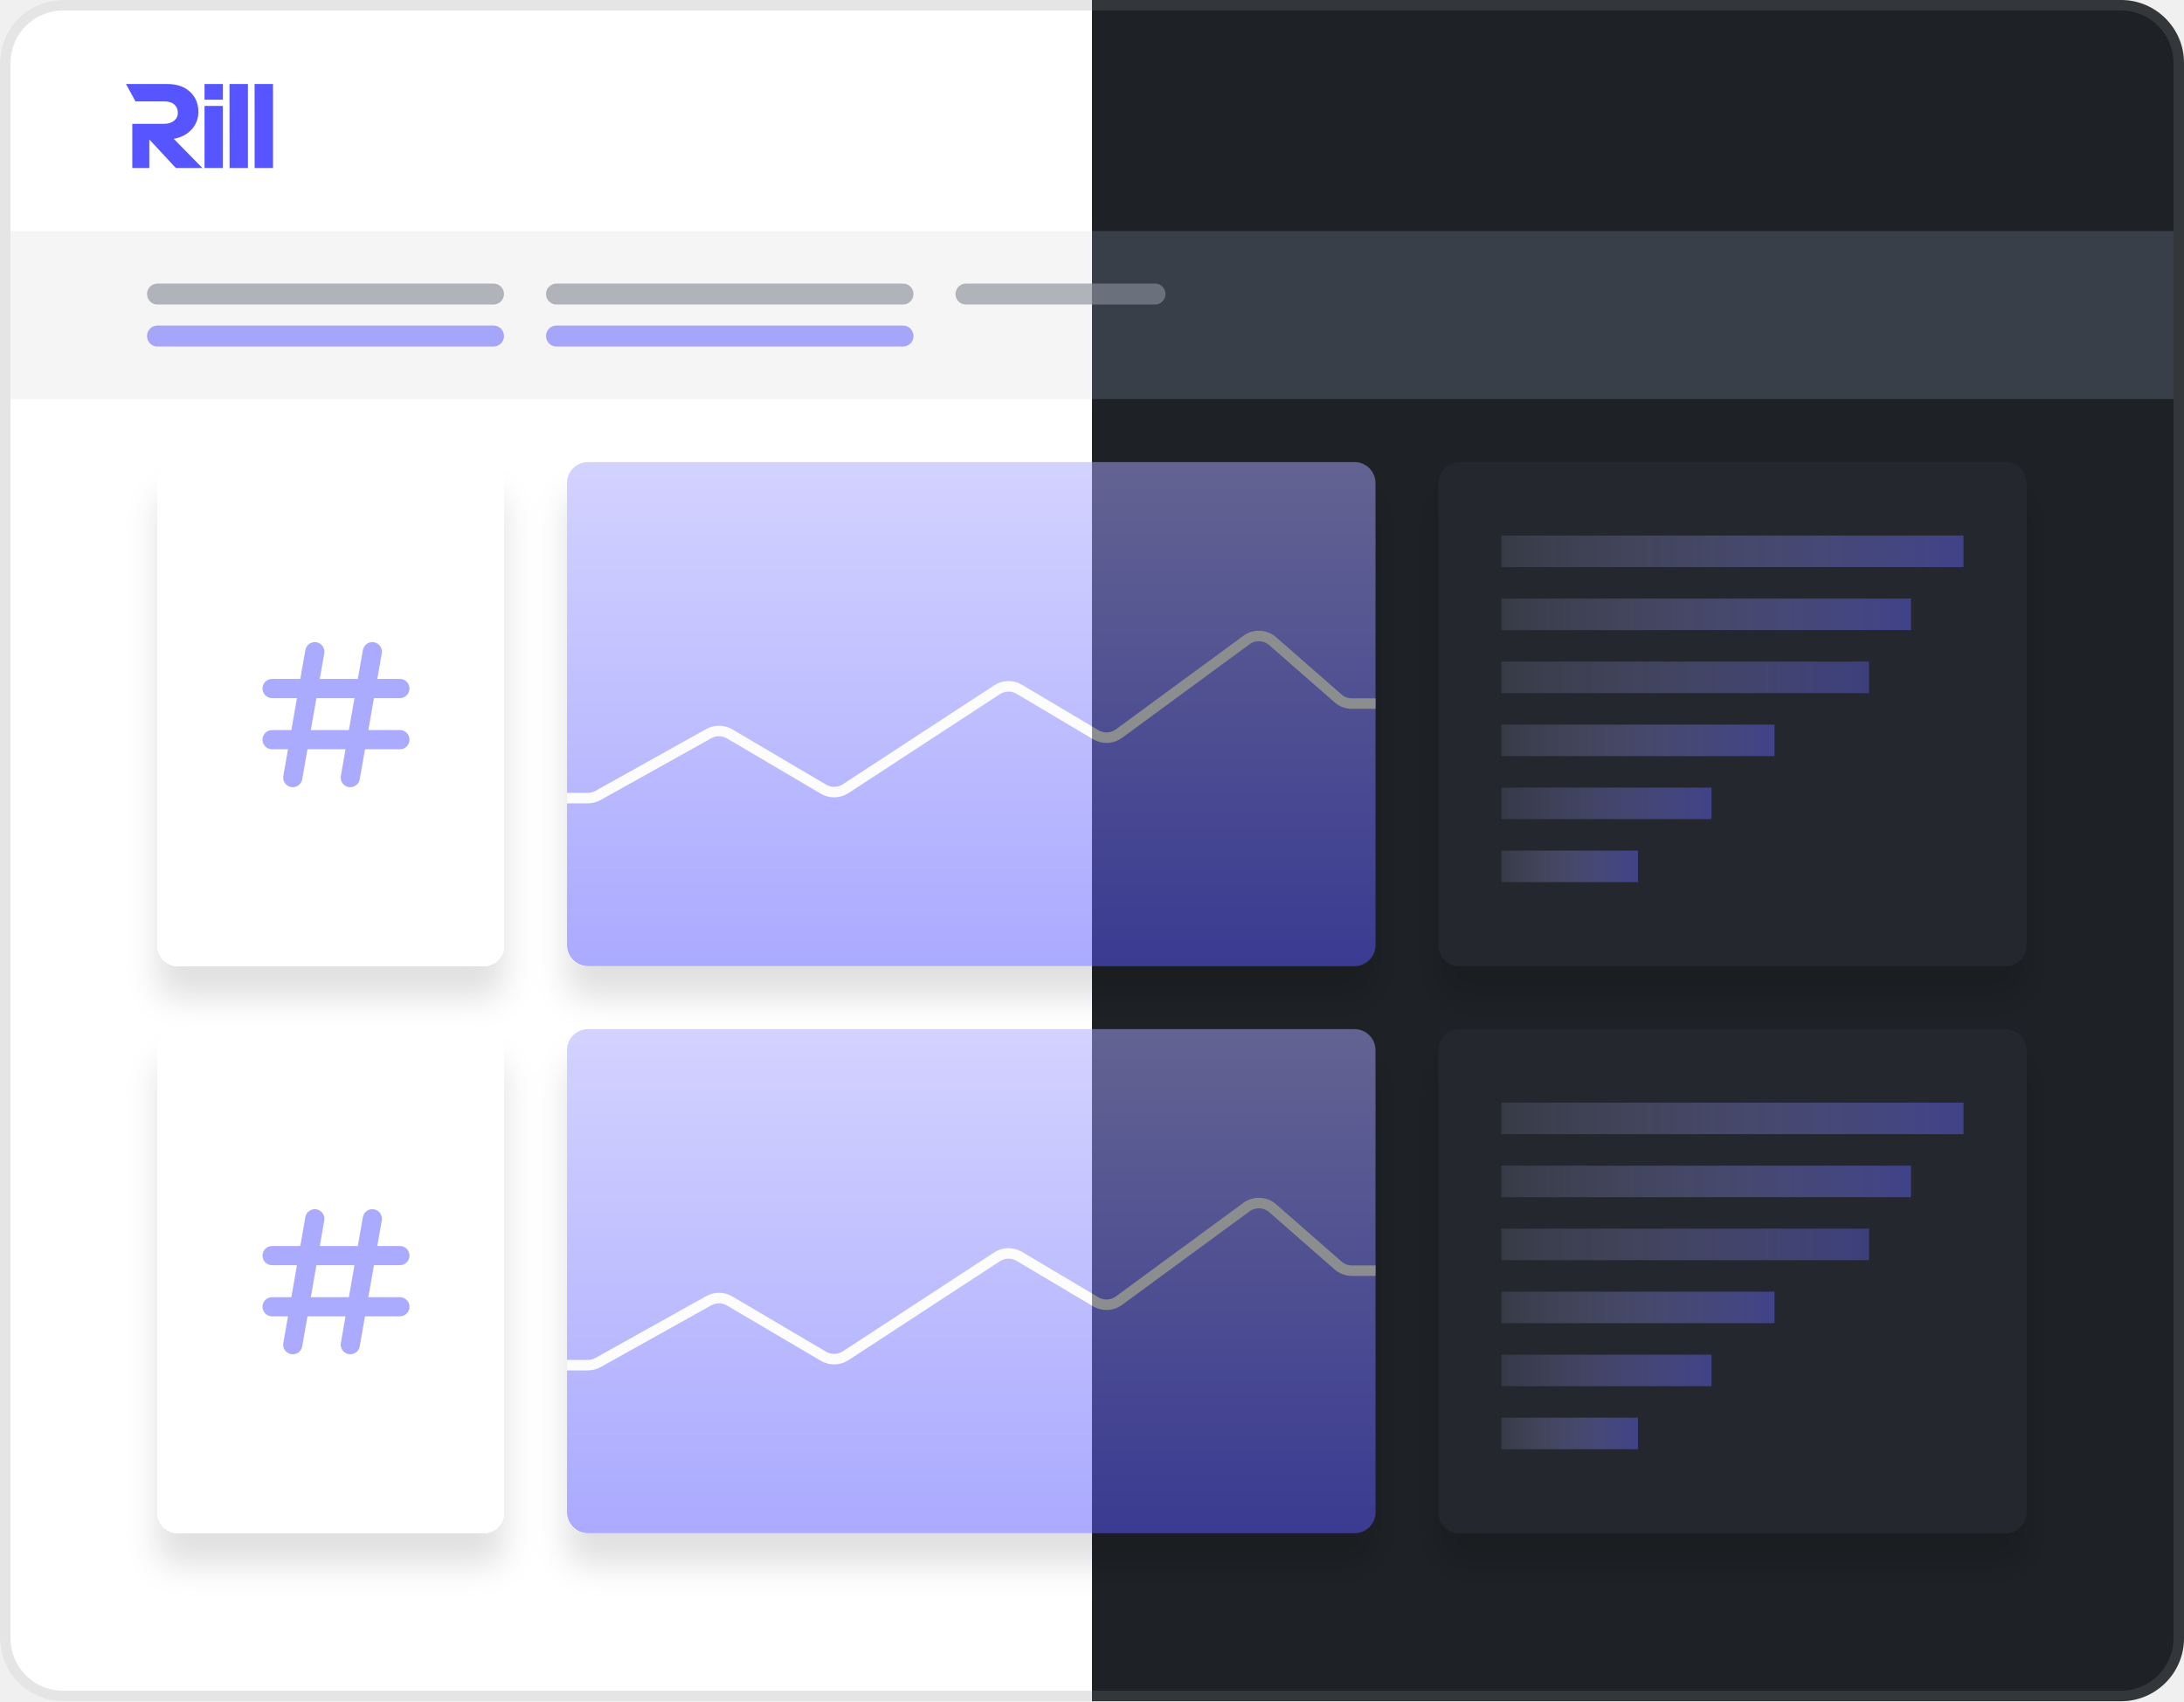
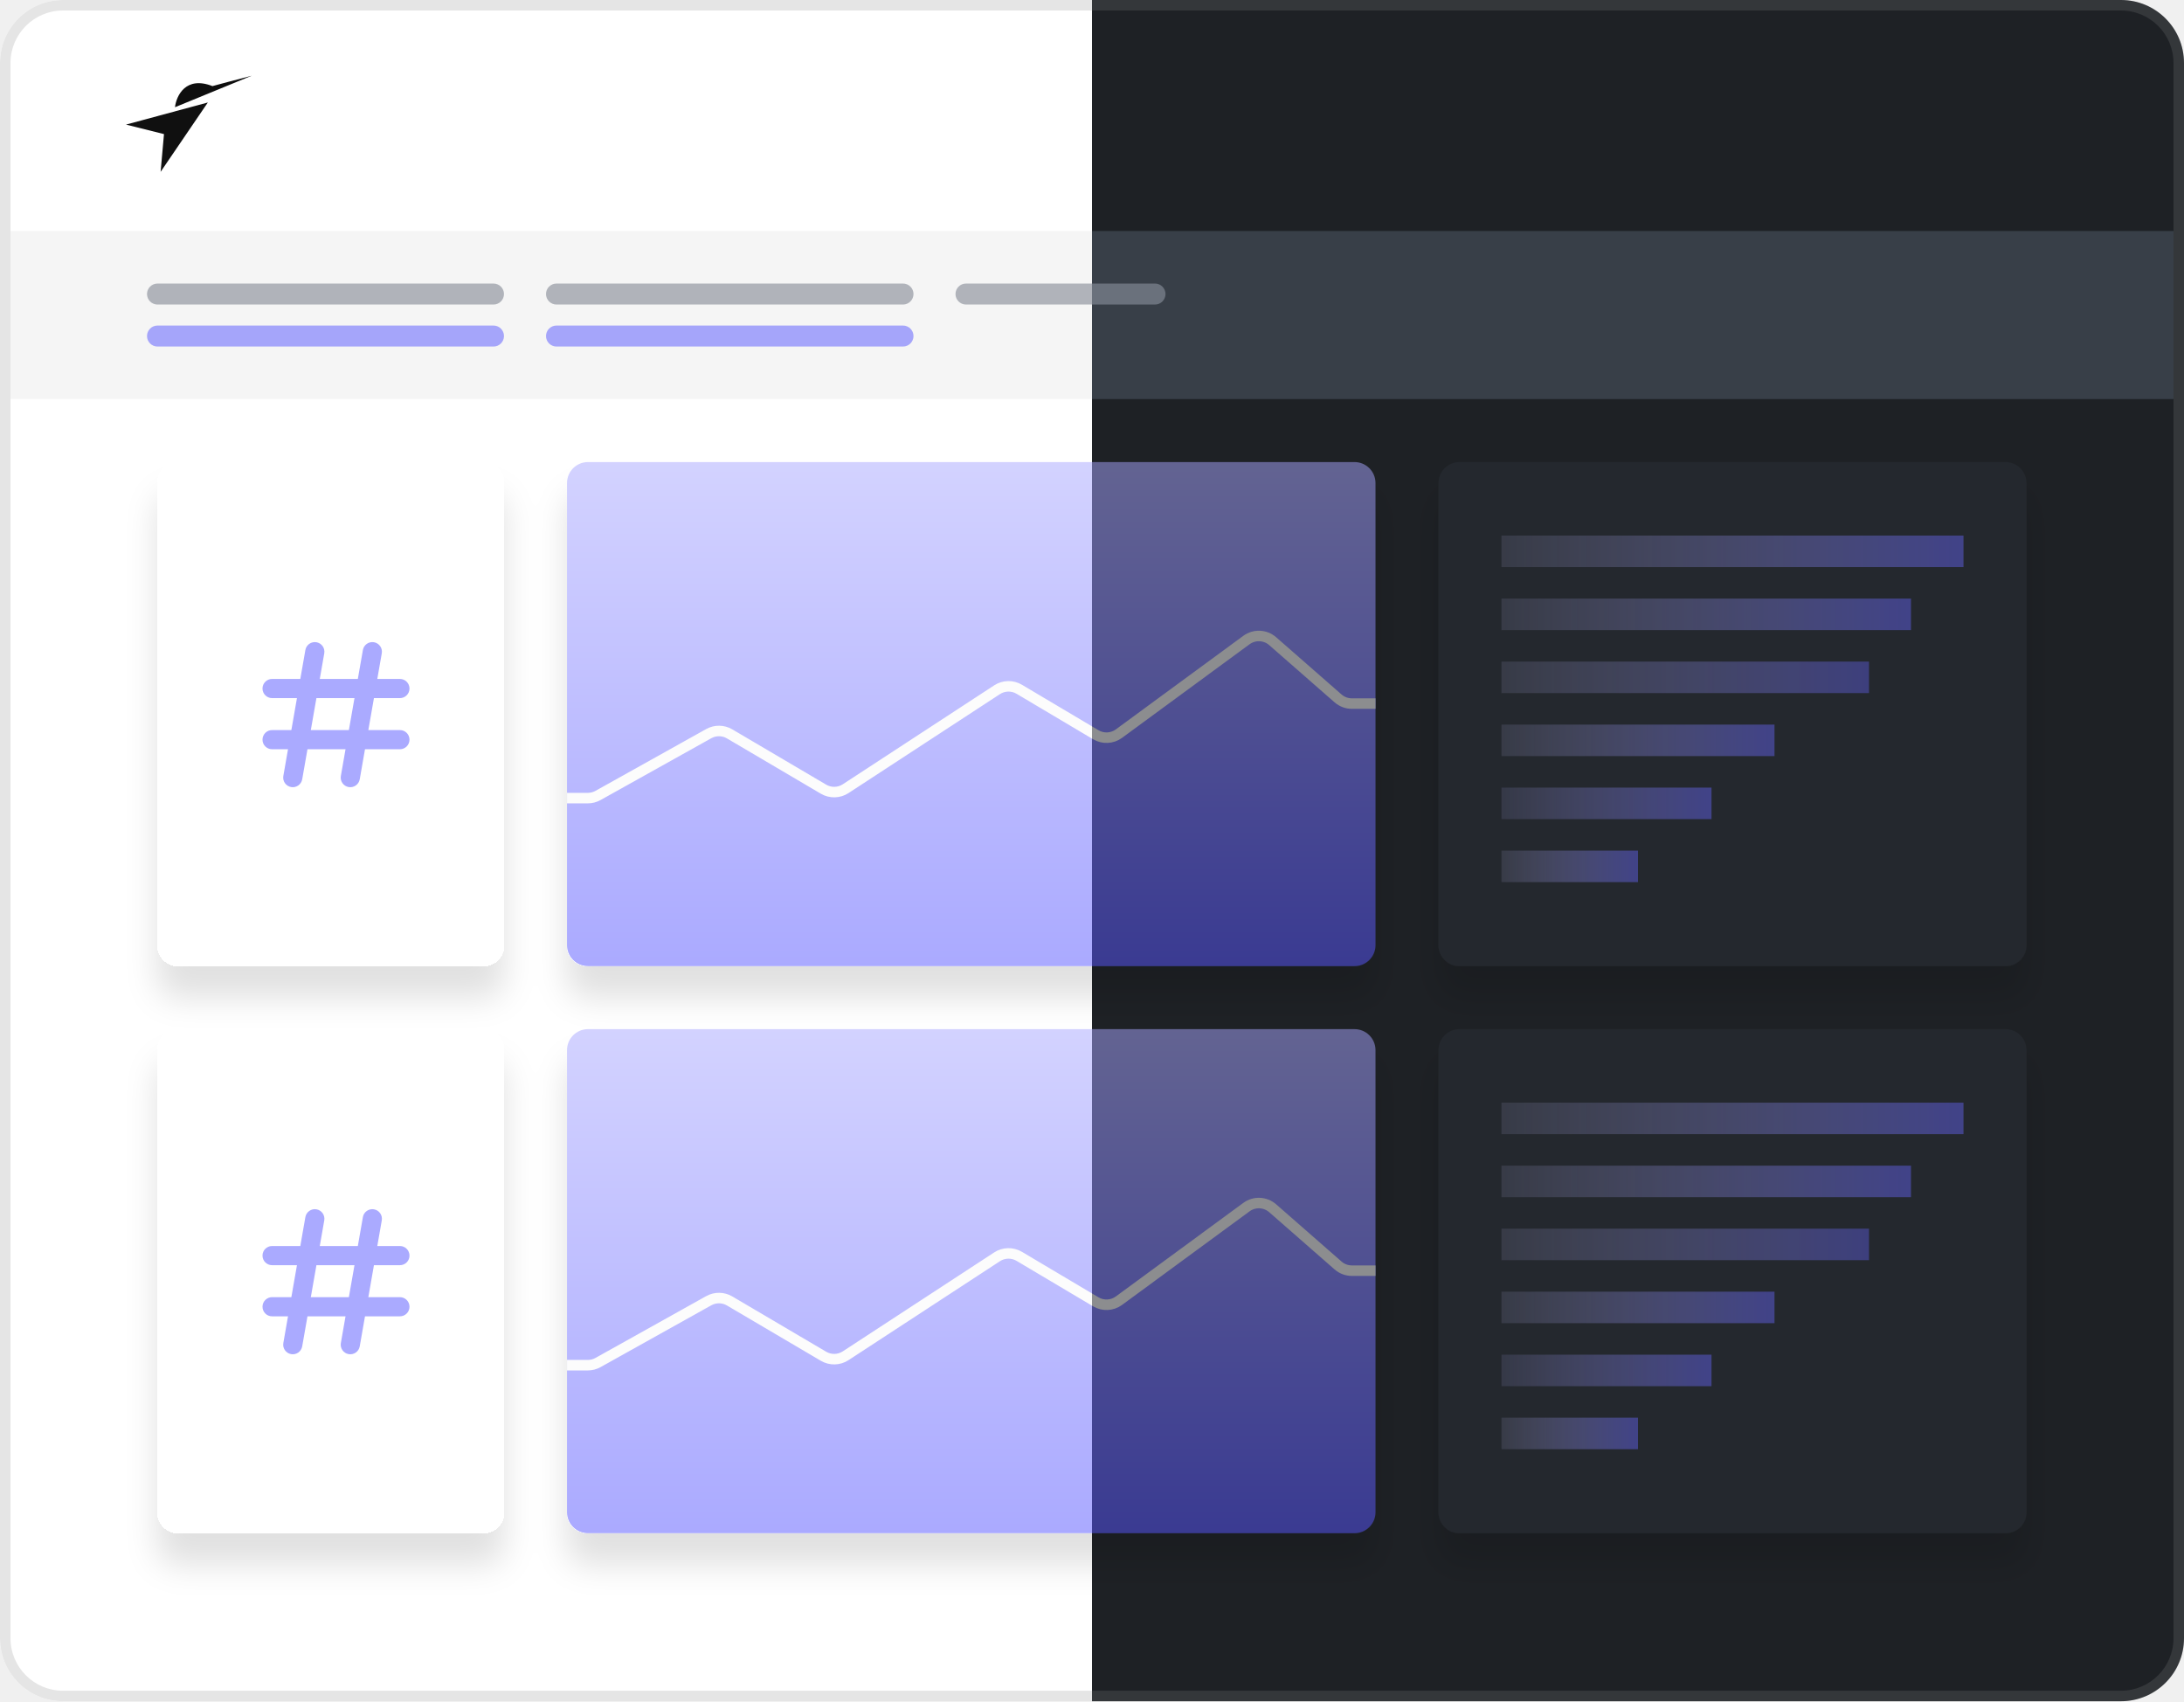
<svg xmlns="http://www.w3.org/2000/svg" width="208" height="162" viewBox="0 0 208 162" fill="none">
  <mask id="path-2-inside-1_5781_37445" fill="white">
    <path d="M0 6C0 2.686 2.686 0 6 0H104V162H6C2.686 162 0 159.314 0 156V6Z" />
  </mask>
  <path d="M0 6C0 2.686 2.686 0 6 0H104V162H6C2.686 162 0 159.314 0 156V6Z" fill="white" />
  <path d="M-1 6C-1 2.134 2.134 -1 6 -1H104V1H6C3.239 1 1 3.239 1 6H-1ZM104 163H6C2.134 163 -1 159.866 -1 156H1C1 158.761 3.239 161 6 161H104V163ZM6 163C2.134 163 -1 159.866 -1 156V6C-1 2.134 2.134 -1 6 -1V1C3.239 1 1 3.239 1 6V156C1 158.761 3.239 161 6 161V163ZM104 0V162V0Z" fill="#E5E5E5" mask="url(#path-2-inside-1_5781_37445)" />
  <mask id="mask0_5781_37445" style="mask-type:alpha" maskUnits="userSpaceOnUse" x="0" y="0" width="104" height="162">
    <path d="M0 6C0 2.686 2.686 0 6 0H104V162H6C2.686 162 0 159.314 0 156V6Z" fill="#D9D9D9" />
  </mask>
  <g mask="url(#mask0_5781_37445)">
-     <path d="M21.222 8H19.48V9.495H21.222V8Z" fill="#5655FF" />
-     <path d="M24.246 8L24.252 16H26V8H24.246Z" fill="#5655FF" />
-     <path d="M21.863 16H23.612V8H21.857L21.863 16Z" fill="#5655FF" />
-     <path d="M18.259 12.315C18.681 11.845 18.892 11.294 18.892 10.663C18.892 9.869 18.625 9.227 18.09 8.736C17.556 8.245 16.837 8 15.935 8H12L12.904 9.658H15.647C16.064 9.658 16.384 9.758 16.605 9.956C16.827 10.155 16.938 10.414 16.938 10.733C16.938 11.052 16.817 11.299 16.574 11.498C16.332 11.696 16.002 11.795 15.584 11.795H12.6V13.279V16H14.219V13.279L16.749 16H19.28L16.549 13.22C17.267 13.088 17.837 12.786 18.259 12.315L18.259 12.315Z" fill="#5655FF" />
-     <path d="M21.222 10.087H19.48V16H21.222V10.087Z" fill="#5655FF" />
+     <g transform="translate(12 7.2) scale(0.0238)">
+       <path d="M196 126.484L503 0.484C456.167 12.651 359.2 37.984 346 41.984C238.8 -0.016 201.333 80.817 196 126.484Z" fill="#0E0E0E" />
+       <path d="M327.5 107.484L138.5 384.984L152 233.984L0 195.984L327.5 107.484Z" fill="#101010" />
+     </g>
+       fill="#5655FF"
+     /&gt;
    <rect width="206" height="16" transform="translate(1 22)" fill="#F5F5F5" />
    <path opacity="0.5" d="M14 28C14 27.448 14.448 27 15 27H47C47.552 27 48 27.448 48 28C48 28.552 47.552 29 47 29H15C14.448 29 14 28.552 14 28Z" fill="#6B7280" />
    <path opacity="0.5" d="M52 28C52 27.448 52.448 27 53 27H86C86.552 27 87 27.448 87 28C87 28.552 86.552 29 86 29H53C52.448 29 52 28.552 52 28Z" fill="#6B7280" />
    <path opacity="0.5" d="M91 28C91 27.448 91.448 27 92 27H110C110.552 27 111 27.448 111 28C111 28.552 110.552 29 110 29H92C91.448 29 91 28.552 91 28Z" fill="#6B7280" />
    <path opacity="0.5" d="M14 32C14 31.448 14.448 31 15 31H47C47.552 31 48 31.448 48 32C48 32.552 47.552 33 47 33H15C14.448 33 14 32.552 14 32Z" fill="#5655FF" />
    <path opacity="0.5" d="M52 32C52 31.448 52.448 31 53 31H86C86.552 31 87 31.448 87 32C87 32.552 86.552 33 86 33H53C52.448 33 52 32.552 52 32Z" fill="#5655FF" />
    <g filter="url(#filter0_d_5781_37445)">
      <path d="M15 46C15 44.895 15.895 44 17 44H46C47.105 44 48 44.895 48 46V90C48 91.105 47.105 92 46 92H17C15.895 92 15 91.105 15 90V46Z" fill="white" />
      <g opacity="0.5">
        <path d="M25 65.565C25 65.061 25.409 64.652 25.913 64.652H38.087C38.591 64.652 39 65.061 39 65.565C39 66.069 38.591 66.478 38.087 66.478H25.913C25.409 66.478 25 66.069 25 65.565Z" fill="#5655FF" />
        <path d="M25 70.435C25 69.93 25.409 69.522 25.913 69.522H38.087C38.591 69.522 39 69.93 39 70.435C39 70.939 38.591 71.348 38.087 71.348H25.913C25.409 71.348 25 70.939 25 70.435Z" fill="#5655FF" />
        <path d="M35.618 61.157C36.115 61.245 36.447 61.718 36.36 62.214L34.261 74.206C34.174 74.703 33.701 75.035 33.204 74.948C32.708 74.861 32.375 74.388 32.462 73.891L34.561 61.899C34.648 61.403 35.121 61.071 35.618 61.157Z" fill="#5655FF" />
        <path d="M30.14 61.157C30.636 61.245 30.969 61.718 30.882 62.214L28.782 74.206C28.696 74.703 28.222 75.035 27.726 74.948C27.229 74.861 26.897 74.388 26.984 73.891L29.083 61.899C29.17 61.403 29.643 61.071 30.14 61.157Z" fill="#5655FF" />
      </g>
      <g opacity="0.5">
        <path d="M54 46C54 44.895 54.895 44 56 44H129C130.105 44 131 44.895 131 46V90C131 91.105 130.105 92 129 92H56C54.895 92 54 91.105 54 90V46Z" fill="url(#paint0_linear_5781_37445)" />
        <path d="M54 76H55.98C56.321 76 56.656 75.913 56.954 75.747L67.499 69.861C68.119 69.514 68.876 69.523 69.488 69.884L78.43 75.15C79.085 75.536 79.903 75.517 80.539 75.101L94.957 65.682C95.595 65.264 96.416 65.247 97.072 65.636L104.362 69.966C105.052 70.375 105.92 70.333 106.567 69.859L118.707 60.949C119.462 60.395 120.502 60.439 121.207 61.056L127.434 66.505C127.799 66.824 128.267 67 128.751 67H131" stroke="#FAFAFA" />
      </g>
    </g>
    <g filter="url(#filter1_d_5781_37445)">
      <path d="M15 100C15 98.895 15.895 98 17 98H46C47.105 98 48 98.895 48 100V144C48 145.105 47.105 146 46 146H17C15.895 146 15 145.105 15 144V100Z" fill="white" />
      <g opacity="0.5">
        <path d="M25 119.565C25 119.061 25.409 118.652 25.913 118.652H38.087C38.591 118.652 39 119.061 39 119.565C39 120.069 38.591 120.478 38.087 120.478H25.913C25.409 120.478 25 120.069 25 119.565Z" fill="#5655FF" />
        <path d="M25 124.435C25 123.931 25.409 123.522 25.913 123.522H38.087C38.591 123.522 39 123.931 39 124.435C39 124.939 38.591 125.348 38.087 125.348H25.913C25.409 125.348 25 124.939 25 124.435Z" fill="#5655FF" />
        <path d="M35.618 115.158C36.115 115.244 36.447 115.718 36.36 116.214L34.261 128.206C34.174 128.703 33.701 129.035 33.204 128.948C32.708 128.861 32.375 128.388 32.462 127.891L34.561 115.899C34.648 115.403 35.121 115.071 35.618 115.158Z" fill="#5655FF" />
        <path d="M30.14 115.158C30.636 115.244 30.969 115.718 30.882 116.214L28.782 128.206C28.696 128.703 28.222 129.035 27.726 128.948C27.229 128.861 26.897 128.388 26.984 127.891L29.083 115.899C29.17 115.403 29.643 115.071 30.14 115.158Z" fill="#5655FF" />
      </g>
      <g opacity="0.5">
        <path d="M54 100C54 98.895 54.895 98 56 98H129C130.105 98 131 98.895 131 100V144C131 145.105 130.105 146 129 146H56C54.895 146 54 145.105 54 144V100Z" fill="url(#paint1_linear_5781_37445)" />
        <path d="M54 130H55.98C56.321 130 56.656 129.913 56.954 129.747L67.499 123.861C68.119 123.514 68.876 123.523 69.488 123.884L78.43 129.15C79.085 129.536 79.903 129.517 80.539 129.101L94.957 119.682C95.595 119.264 96.416 119.247 97.072 119.636L104.362 123.966C105.052 124.375 105.92 124.333 106.567 123.858L118.707 114.949C119.462 114.395 120.502 114.439 121.207 115.056L127.434 120.505C127.799 120.824 128.267 121 128.751 121H131" stroke="#FAFAFA" />
      </g>
    </g>
  </g>
  <mask id="path-29-inside-2_5781_37445" fill="white">
    <path d="M104 0H202C205.314 0 208 2.686 208 6V156C208 159.314 205.314 162 202 162H104V0Z" />
  </mask>
  <path d="M104 0H202C205.314 0 208 2.686 208 6V156C208 159.314 205.314 162 202 162H104V0Z" fill="#1E2125" />
  <path d="M104 -1H202C205.866 -1 209 2.134 209 6H207C207 3.239 204.761 1 202 1H104V-1ZM209 156C209 159.866 205.866 163 202 163H104V161H202C204.761 161 207 158.761 207 156H209ZM104 162V0V162ZM202 -1C205.866 -1 209 2.134 209 6V156C209 159.866 205.866 163 202 163V161C204.761 161 207 158.761 207 156V6C207 3.239 204.761 1 202 1V-1Z" fill="white" fill-opacity="0.1" mask="url(#path-29-inside-2_5781_37445)" />
  <mask id="mask1_5781_37445" style="mask-type:alpha" maskUnits="userSpaceOnUse" x="104" y="0" width="104" height="162">
    <path d="M208 6C208 2.686 205.314 0 202 0H104V162H202C205.314 162 208 159.314 208 156V6Z" fill="#D9D9D9" />
  </mask>
  <g mask="url(#mask1_5781_37445)">
    <rect width="206" height="16" transform="translate(1 22)" fill="#383F48" />
    <path opacity="0.5" d="M91 28C91 27.448 91.448 27 92 27H110C110.552 27 111 27.448 111 28C111 28.552 110.552 29 110 29H92C91.448 29 91 28.552 91 28Z" fill="#9CA3AF" />
    <g filter="url(#filter2_d_5781_37445)">
      <g opacity="0.5">
        <path d="M54 46C54 44.895 54.895 44 56 44H129C130.105 44 131 44.895 131 46V90C131 91.105 130.105 92 129 92H56C54.895 92 54 91.105 54 90V46Z" fill="url(#paint2_linear_5781_37445)" />
        <path d="M54 76H55.98C56.321 76 56.656 75.913 56.954 75.747L67.499 69.861C68.119 69.514 68.876 69.523 69.488 69.884L78.43 75.15C79.085 75.536 79.903 75.517 80.539 75.101L94.957 65.682C95.595 65.264 96.416 65.247 97.072 65.636L104.362 69.966C105.052 70.375 105.92 70.333 106.567 69.859L118.707 60.949C119.462 60.395 120.502 60.439 121.207 61.056L127.434 66.505C127.799 66.824 128.267 67 128.751 67H131" stroke="#FAFAFA" />
      </g>
      <path d="M137 46C137 44.895 137.895 44 139 44H191C192.105 44 193 44.895 193 46V90C193 91.105 192.105 92 191 92H139C137.895 92 137 91.105 137 90V46Z" fill="#24282E" />
      <rect x="143" y="51" width="44" height="3" fill="url(#paint3_linear_5781_37445)" fill-opacity="0.6" />
      <rect x="143" y="57" width="39" height="3" fill="url(#paint4_linear_5781_37445)" fill-opacity="0.6" />
      <rect x="143" y="63" width="35" height="3" fill="url(#paint5_linear_5781_37445)" fill-opacity="0.6" />
      <rect x="143" y="69" width="26" height="3" fill="url(#paint6_linear_5781_37445)" fill-opacity="0.6" />
      <rect x="143" y="75" width="20" height="3" fill="url(#paint7_linear_5781_37445)" fill-opacity="0.6" />
      <rect x="143" y="81" width="13" height="3" fill="url(#paint8_linear_5781_37445)" fill-opacity="0.6" />
    </g>
    <g filter="url(#filter3_d_5781_37445)">
      <g opacity="0.5">
        <path d="M54 100C54 98.895 54.895 98 56 98H129C130.105 98 131 98.895 131 100V144C131 145.105 130.105 146 129 146H56C54.895 146 54 145.105 54 144V100Z" fill="url(#paint9_linear_5781_37445)" />
        <path d="M54 130H55.98C56.321 130 56.656 129.913 56.954 129.747L67.499 123.861C68.119 123.514 68.876 123.523 69.488 123.884L78.43 129.15C79.085 129.536 79.903 129.517 80.539 129.101L94.957 119.682C95.595 119.264 96.416 119.247 97.072 119.636L104.362 123.966C105.052 124.375 105.92 124.333 106.567 123.858L118.707 114.949C119.462 114.395 120.502 114.439 121.207 115.056L127.434 120.505C127.799 120.824 128.267 121 128.751 121H131" stroke="#FAFAFA" />
      </g>
      <path d="M137 100C137 98.895 137.895 98 139 98H191C192.105 98 193 98.895 193 100V144C193 145.105 192.105 146 191 146H139C137.895 146 137 145.105 137 144V100Z" fill="#24282E" />
      <rect x="143" y="105" width="44" height="3" fill="url(#paint10_linear_5781_37445)" fill-opacity="0.6" />
      <rect x="143" y="111" width="39" height="3" fill="url(#paint11_linear_5781_37445)" fill-opacity="0.6" />
      <rect x="143" y="117" width="35" height="3" fill="url(#paint12_linear_5781_37445)" fill-opacity="0.6" />
      <rect x="143" y="123" width="26" height="3" fill="url(#paint13_linear_5781_37445)" fill-opacity="0.6" />
      <rect x="143" y="129" width="20" height="3" fill="url(#paint14_linear_5781_37445)" fill-opacity="0.6" />
      <rect x="143" y="135" width="13" height="3" fill="url(#paint15_linear_5781_37445)" fill-opacity="0.6" />
    </g>
  </g>
  <defs>
    <filter id="filter0_d_5781_37445" x="12" y="44" width="184" height="54" filterUnits="userSpaceOnUse" color-interpolation-filters="sRGB">
      <feFlood flood-opacity="0" result="BackgroundImageFix" />
      <feColorMatrix in="SourceAlpha" type="matrix" values="0 0 0 0 0 0 0 0 0 0 0 0 0 0 0 0 0 0 127 0" result="hardAlpha" />
      <feOffset dy="3" />
      <feGaussianBlur stdDeviation="1.5" />
      <feComposite in2="hardAlpha" operator="out" />
      <feColorMatrix type="matrix" values="0 0 0 0 0 0 0 0 0 0 0 0 0 0 0 0 0 0 0.12 0" />
      <feBlend mode="normal" in2="BackgroundImageFix" result="effect1_dropShadow_5781_37445" />
      <feBlend mode="normal" in="SourceGraphic" in2="effect1_dropShadow_5781_37445" result="shape" />
    </filter>
    <filter id="filter1_d_5781_37445" x="12" y="98" width="184" height="54" filterUnits="userSpaceOnUse" color-interpolation-filters="sRGB">
      <feFlood flood-opacity="0" result="BackgroundImageFix" />
      <feColorMatrix in="SourceAlpha" type="matrix" values="0 0 0 0 0 0 0 0 0 0 0 0 0 0 0 0 0 0 127 0" result="hardAlpha" />
      <feOffset dy="3" />
      <feGaussianBlur stdDeviation="1.5" />
      <feComposite in2="hardAlpha" operator="out" />
      <feColorMatrix type="matrix" values="0 0 0 0 0 0 0 0 0 0 0 0 0 0 0 0 0 0 0.12 0" />
      <feBlend mode="normal" in2="BackgroundImageFix" result="effect1_dropShadow_5781_37445" />
      <feBlend mode="normal" in="SourceGraphic" in2="effect1_dropShadow_5781_37445" result="shape" />
    </filter>
    <filter id="filter2_d_5781_37445" x="12" y="44" width="184" height="54" filterUnits="userSpaceOnUse" color-interpolation-filters="sRGB">
      <feFlood flood-opacity="0" result="BackgroundImageFix" />
      <feColorMatrix in="SourceAlpha" type="matrix" values="0 0 0 0 0 0 0 0 0 0 0 0 0 0 0 0 0 0 127 0" result="hardAlpha" />
      <feOffset dy="3" />
      <feGaussianBlur stdDeviation="1.5" />
      <feComposite in2="hardAlpha" operator="out" />
      <feColorMatrix type="matrix" values="0 0 0 0 0 0 0 0 0 0 0 0 0 0 0 0 0 0 0.12 0" />
      <feBlend mode="normal" in2="BackgroundImageFix" result="effect1_dropShadow_5781_37445" />
      <feBlend mode="normal" in="SourceGraphic" in2="effect1_dropShadow_5781_37445" result="shape" />
    </filter>
    <filter id="filter3_d_5781_37445" x="12" y="98" width="184" height="54" filterUnits="userSpaceOnUse" color-interpolation-filters="sRGB">
      <feFlood flood-opacity="0" result="BackgroundImageFix" />
      <feColorMatrix in="SourceAlpha" type="matrix" values="0 0 0 0 0 0 0 0 0 0 0 0 0 0 0 0 0 0 127 0" result="hardAlpha" />
      <feOffset dy="3" />
      <feGaussianBlur stdDeviation="1.5" />
      <feComposite in2="hardAlpha" operator="out" />
      <feColorMatrix type="matrix" values="0 0 0 0 0 0 0 0 0 0 0 0 0 0 0 0 0 0 0.12 0" />
      <feBlend mode="normal" in2="BackgroundImageFix" result="effect1_dropShadow_5781_37445" />
      <feBlend mode="normal" in="SourceGraphic" in2="effect1_dropShadow_5781_37445" result="shape" />
    </filter>
    <linearGradient id="paint0_linear_5781_37445" x1="92.5" y1="44" x2="92.5" y2="92" gradientUnits="userSpaceOnUse">
      <stop stop-color="#A7A6FF" />
      <stop offset="1" stop-color="#5655FF" />
    </linearGradient>
    <linearGradient id="paint1_linear_5781_37445" x1="92.5" y1="98" x2="92.5" y2="146" gradientUnits="userSpaceOnUse">
      <stop stop-color="#A7A6FF" />
      <stop offset="1" stop-color="#5655FF" />
    </linearGradient>
    <linearGradient id="paint2_linear_5781_37445" x1="92.5" y1="44" x2="92.5" y2="92" gradientUnits="userSpaceOnUse">
      <stop stop-color="#A7A6FF" />
      <stop offset="1" stop-color="#5655FF" />
    </linearGradient>
    <linearGradient id="paint3_linear_5781_37445" x1="143" y1="52.5" x2="187" y2="52.5" gradientUnits="userSpaceOnUse">
      <stop stop-color="#C6C5FF" stop-opacity="0.2" />
      <stop offset="1" stop-color="#605FEA" stop-opacity="0.8" />
    </linearGradient>
    <linearGradient id="paint4_linear_5781_37445" x1="143" y1="58.5" x2="182" y2="58.5" gradientUnits="userSpaceOnUse">
      <stop stop-color="#C6C5FF" stop-opacity="0.2" />
      <stop offset="1" stop-color="#605FEA" stop-opacity="0.8" />
    </linearGradient>
    <linearGradient id="paint5_linear_5781_37445" x1="143" y1="64.5" x2="178" y2="64.5" gradientUnits="userSpaceOnUse">
      <stop stop-color="#C6C5FF" stop-opacity="0.2" />
      <stop offset="1" stop-color="#605FEA" stop-opacity="0.7" />
    </linearGradient>
    <linearGradient id="paint6_linear_5781_37445" x1="143" y1="70.5" x2="169" y2="70.5" gradientUnits="userSpaceOnUse">
      <stop stop-color="#C6C5FF" stop-opacity="0.2" />
      <stop offset="1" stop-color="#605FEA" stop-opacity="0.8" />
    </linearGradient>
    <linearGradient id="paint7_linear_5781_37445" x1="143" y1="76.5" x2="163" y2="76.5" gradientUnits="userSpaceOnUse">
      <stop stop-color="#B3B2FF" stop-opacity="0.2" />
      <stop offset="1" stop-color="#605FEA" stop-opacity="0.8" />
    </linearGradient>
    <linearGradient id="paint8_linear_5781_37445" x1="143" y1="82.5" x2="156" y2="82.5" gradientUnits="userSpaceOnUse">
      <stop stop-color="#C6C5FF" stop-opacity="0.2" />
      <stop offset="1" stop-color="#605FEA" stop-opacity="0.8" />
    </linearGradient>
    <linearGradient id="paint9_linear_5781_37445" x1="92.5" y1="98" x2="92.5" y2="146" gradientUnits="userSpaceOnUse">
      <stop stop-color="#A7A6FF" />
      <stop offset="1" stop-color="#5655FF" />
    </linearGradient>
    <linearGradient id="paint10_linear_5781_37445" x1="143" y1="106.5" x2="187" y2="106.5" gradientUnits="userSpaceOnUse">
      <stop stop-color="#C6C5FF" stop-opacity="0.2" />
      <stop offset="1" stop-color="#605FEA" stop-opacity="0.8" />
    </linearGradient>
    <linearGradient id="paint11_linear_5781_37445" x1="143" y1="112.5" x2="182" y2="112.5" gradientUnits="userSpaceOnUse">
      <stop stop-color="#C6C5FF" stop-opacity="0.2" />
      <stop offset="1" stop-color="#605FEA" stop-opacity="0.8" />
    </linearGradient>
    <linearGradient id="paint12_linear_5781_37445" x1="143" y1="118.5" x2="178" y2="118.5" gradientUnits="userSpaceOnUse">
      <stop stop-color="#C6C5FF" stop-opacity="0.2" />
      <stop offset="1" stop-color="#605FEA" stop-opacity="0.7" />
    </linearGradient>
    <linearGradient id="paint13_linear_5781_37445" x1="143" y1="124.5" x2="169" y2="124.5" gradientUnits="userSpaceOnUse">
      <stop stop-color="#C6C5FF" stop-opacity="0.2" />
      <stop offset="1" stop-color="#605FEA" stop-opacity="0.8" />
    </linearGradient>
    <linearGradient id="paint14_linear_5781_37445" x1="143" y1="130.5" x2="163" y2="130.5" gradientUnits="userSpaceOnUse">
      <stop stop-color="#B3B2FF" stop-opacity="0.2" />
      <stop offset="1" stop-color="#605FEA" stop-opacity="0.8" />
    </linearGradient>
    <linearGradient id="paint15_linear_5781_37445" x1="143" y1="136.5" x2="156" y2="136.5" gradientUnits="userSpaceOnUse">
      <stop stop-color="#C6C5FF" stop-opacity="0.2" />
      <stop offset="1" stop-color="#605FEA" stop-opacity="0.8" />
    </linearGradient>
  </defs>
</svg>
